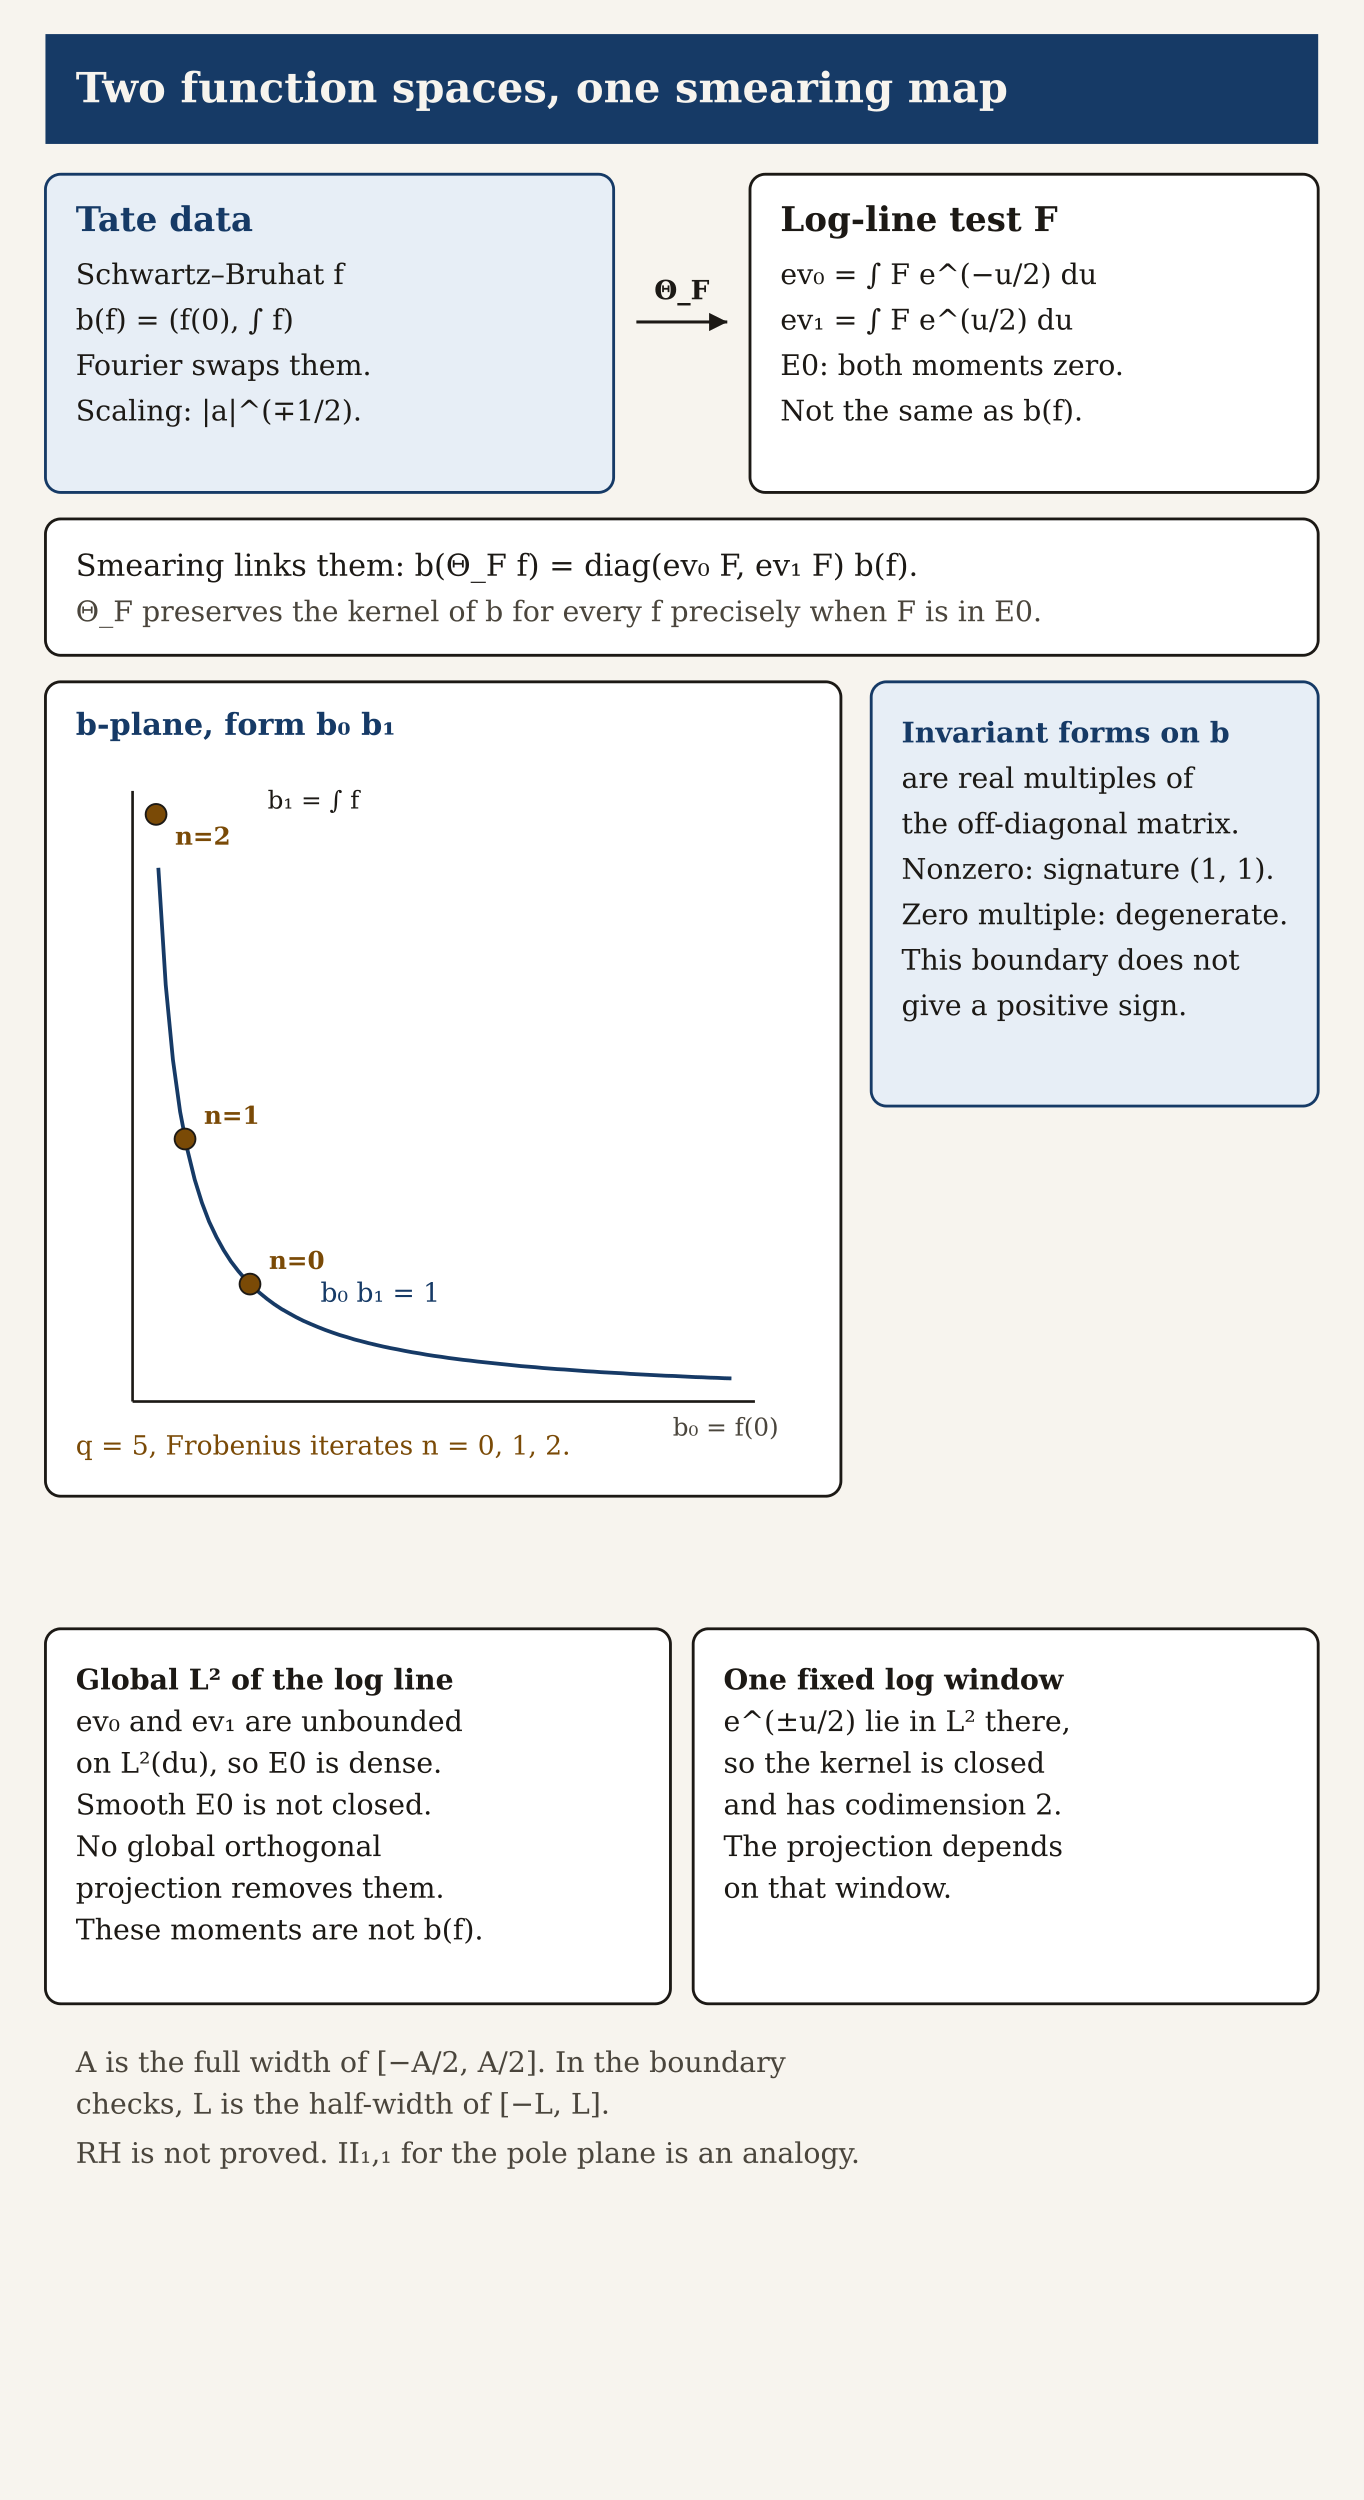
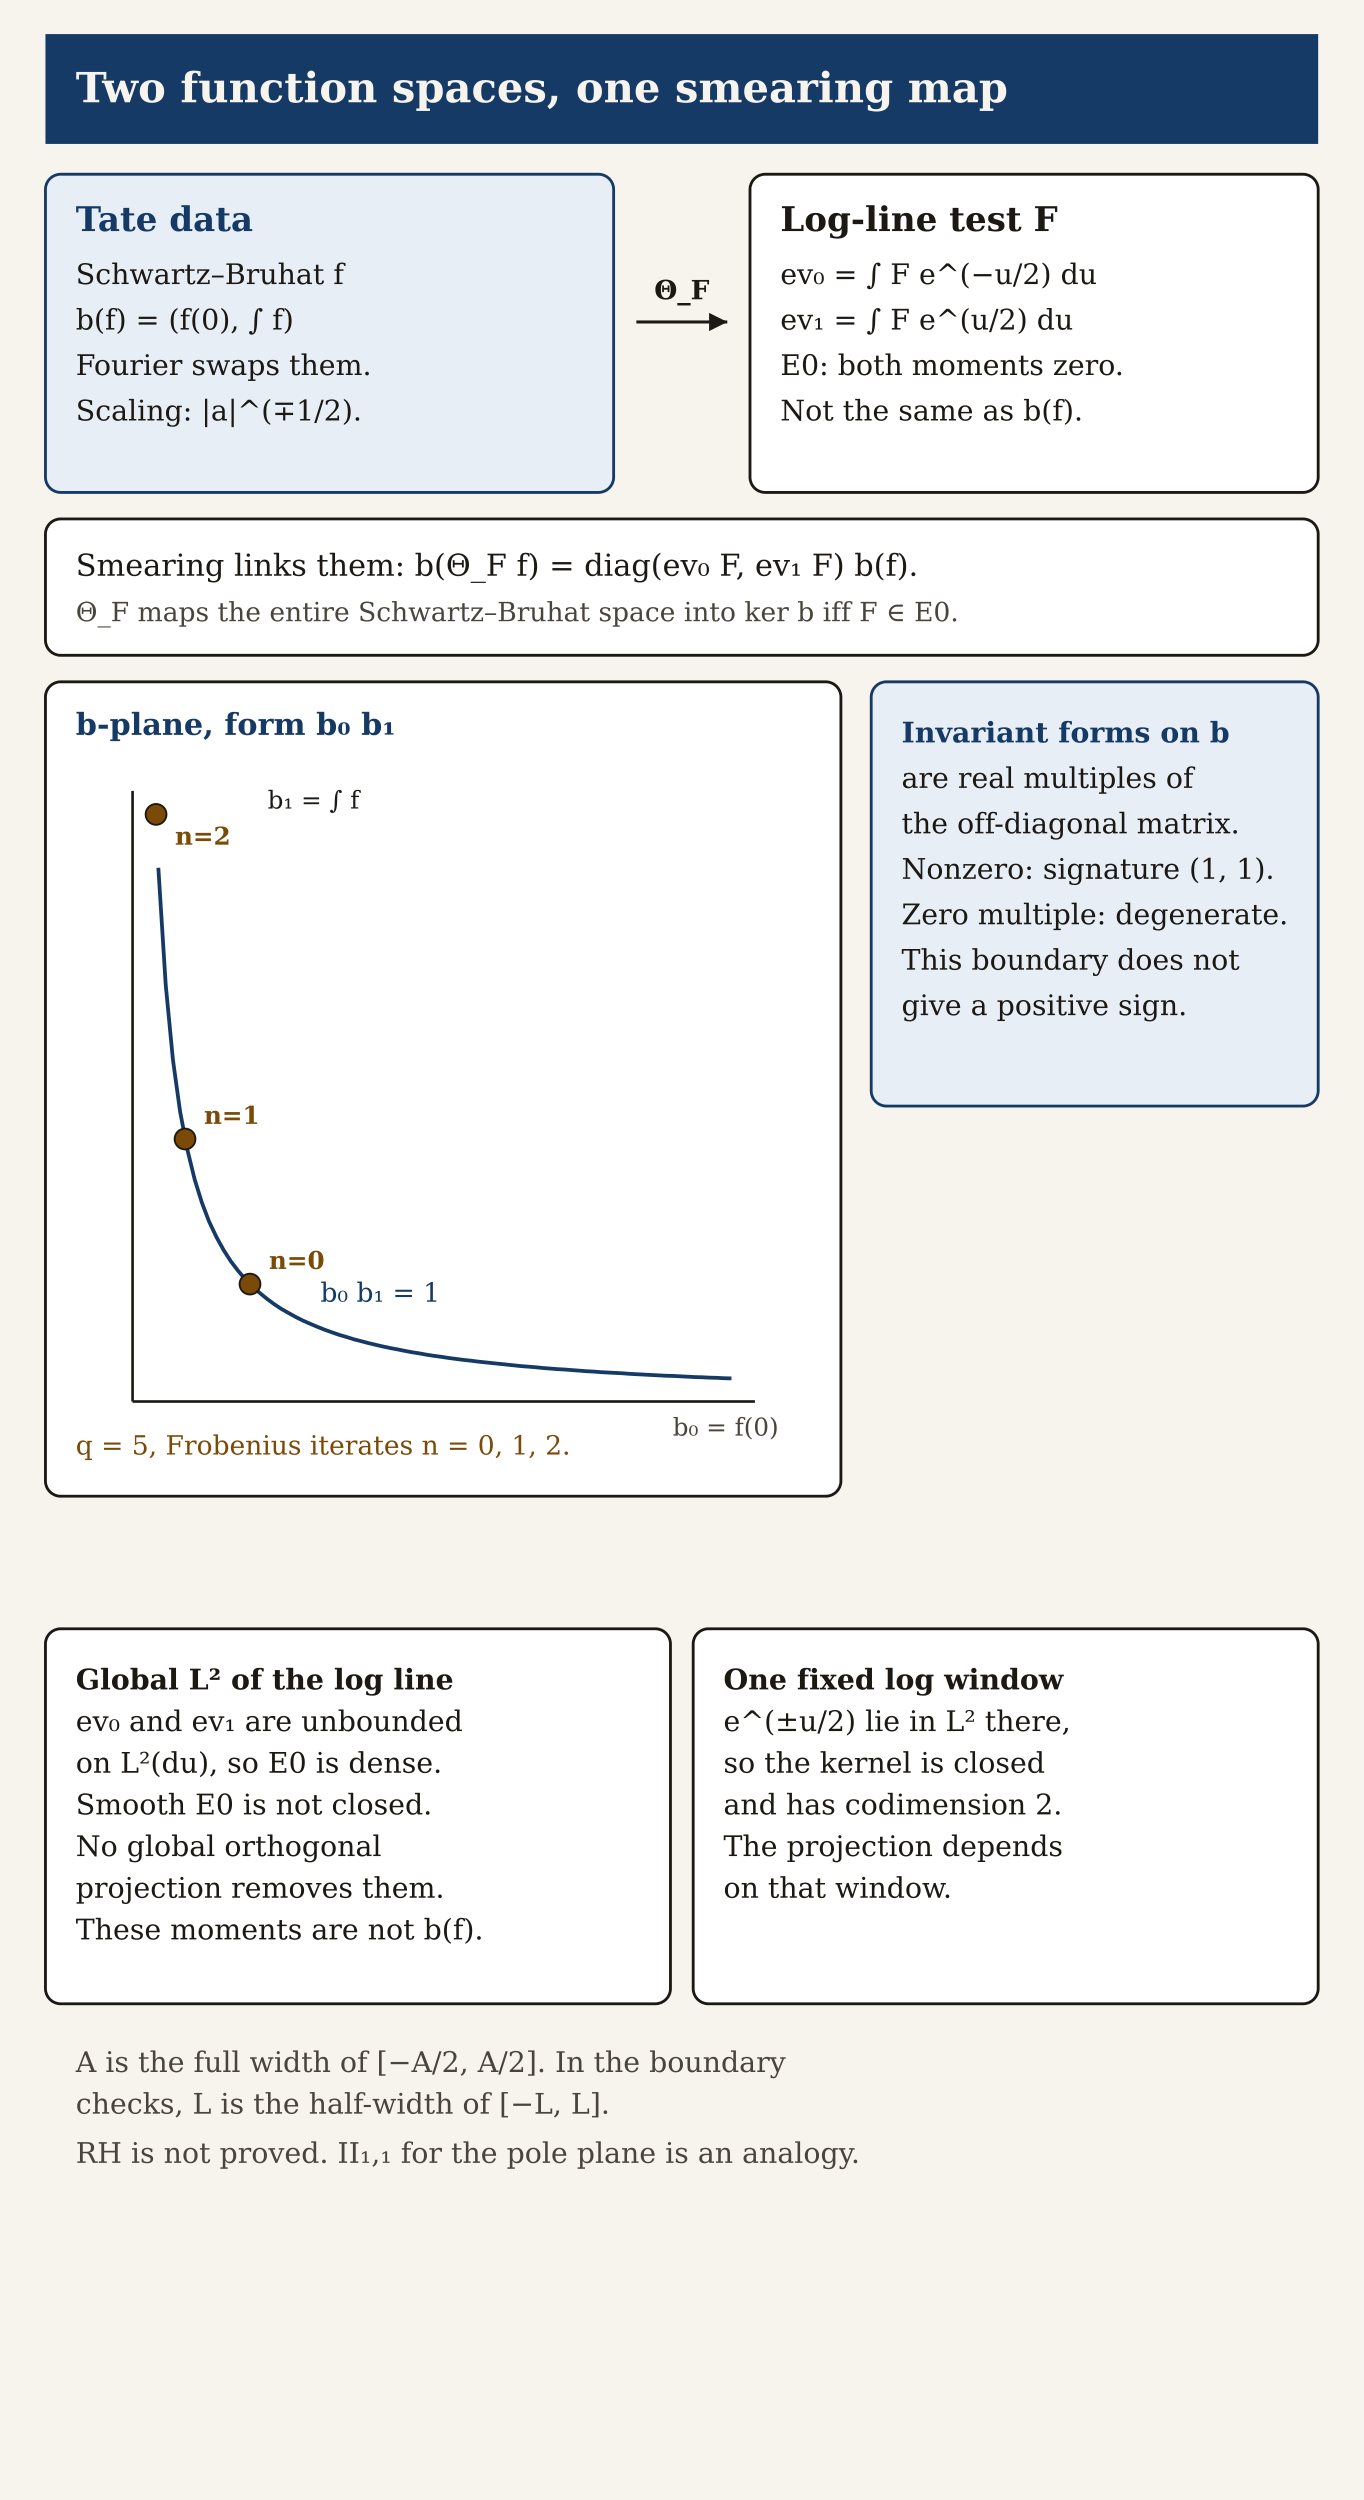
<svg xmlns="http://www.w3.org/2000/svg" width="720" height="1320" viewBox="0 0 720 1320" role="img" aria-labelledby="title desc">
  <rect width="720" height="1320" fill="#f7f4ee" />
  <defs>
    <marker id="arr" markerWidth="8" markerHeight="8" refX="6" refY="3" orient="auto">
      <path d="M0,0 L6,3 L0,6 Z" fill="#1c1915" />
    </marker>
  </defs>
  <rect x="24" y="18" width="672" height="58" fill="#163a66" />
  <text x="40.0" y="54.0" fill="#f7f4ee" font-size="22" font-family="DejaVu Serif, Liberation Serif, serif" font-weight="700" text-anchor="start">Two function spaces, one smearing map</text>
  <rect x="24" y="92" width="300" height="168" rx="8" fill="#e7eef6" stroke="#163a66" stroke-width="1.5" />
  <text x="40.0" y="122.0" fill="#163a66" font-size="18" font-family="DejaVu Serif, Liberation Serif, serif" font-weight="700" text-anchor="start">Tate data</text>
  <text x="40.0" y="150.0" fill="#1c1915" font-size="15" font-family="DejaVu Serif, Liberation Serif, serif" text-anchor="start">Schwartz–Bruhat f</text>
  <text x="40.0" y="174.0" fill="#1c1915" font-size="15" font-family="DejaVu Serif, Liberation Serif, serif" text-anchor="start">b(f) = (f(0), ∫ f)</text>
  <text x="40.0" y="198.0" fill="#1c1915" font-size="15" font-family="DejaVu Serif, Liberation Serif, serif" text-anchor="start">Fourier swaps them.</text>
  <text x="40.0" y="222.0" fill="#1c1915" font-size="15" font-family="DejaVu Serif, Liberation Serif, serif" text-anchor="start">Scaling: |a|^(∓1/2).</text>
  <line x1="336" y1="170" x2="384" y2="170" stroke="#1c1915" stroke-width="1.6" marker-end="url(#arr)" />
  <text x="360.0" y="158.0" fill="#1c1915" font-size="14" font-family="DejaVu Serif, Liberation Serif, serif" font-weight="700" text-anchor="middle">Θ_F</text>
  <rect x="396" y="92" width="300" height="168" rx="8" fill="#fff" stroke="#1c1915" stroke-width="1.5" />
  <text x="412.0" y="122.0" fill="#1c1915" font-size="18" font-family="DejaVu Serif, Liberation Serif, serif" font-weight="700" text-anchor="start">Log-line test F</text>
  <text x="412.0" y="150.0" fill="#1c1915" font-size="15" font-family="DejaVu Serif, Liberation Serif, serif" text-anchor="start">ev₀ = ∫ F e^(−u/2) du</text>
  <text x="412.0" y="174.0" fill="#1c1915" font-size="15" font-family="DejaVu Serif, Liberation Serif, serif" text-anchor="start">ev₁ = ∫ F e^(u/2) du</text>
  <text x="412.0" y="198.0" fill="#1c1915" font-size="15" font-family="DejaVu Serif, Liberation Serif, serif" text-anchor="start">E0: both moments zero.</text>
  <text x="412.0" y="222.0" fill="#1c1915" font-size="15" font-family="DejaVu Serif, Liberation Serif, serif" text-anchor="start">Not the same as b(f).</text>
  <rect x="24" y="274" width="672" height="72" rx="8" fill="#fff" stroke="#1c1915" stroke-width="1.5" />
  <text x="40.0" y="304.0" fill="#1c1915" font-size="16" font-family="DejaVu Serif, Liberation Serif, serif" text-anchor="start">Smearing links them: b(Θ_F f) = diag(ev₀ F, ev₁ F) b(f).</text>
-   <text x="40.0" y="328.0" fill="#4a453c" font-size="15" font-family="DejaVu Serif, Liberation Serif, serif" text-anchor="start">Θ_F preserves the kernel of b for every f precisely when F is in E0.</text>
+   <text x="40.0" y="328.0" fill="#4a453c" font-size="14" font-family="DejaVu Serif, Liberation Serif, serif" text-anchor="start">Θ_F maps the entire Schwartz–Bruhat space into ker b iff F ∈ E0.</text>
  <rect x="24" y="360" width="420" height="430" rx="8" fill="#fff" stroke="#1c1915" stroke-width="1.5" />
  <text x="40.0" y="388.0" fill="#163a66" font-size="16" font-family="DejaVu Serif, Liberation Serif, serif" font-weight="700" text-anchor="start">b-plane, form b₀ b₁</text>
  <line x1="70.0" y1="740.0" x2="398.6" y2="740.0" stroke="#1c1915" stroke-width="1.4" />
  <line x1="70.0" y1="740.0" x2="70.0" y2="417.6" stroke="#1c1915" stroke-width="1.4" />
  <text x="355.2" y="758.0" fill="#4a453c" font-size="13" font-family="DejaVu Serif, Liberation Serif, serif" text-anchor="start">b₀ = f(0)</text>
  <text x="141.3" y="426.9" fill="#1c1915" font-size="13" font-family="DejaVu Serif, Liberation Serif, serif" text-anchor="start">b₁ = ∫ f</text>
  <path d="M 83.6,458.2 L 87.5,520.0 L 91.3,559.5 L 95.1,587.0 L 99.0,607.3 L 102.8,622.8 L 106.6,635.0 L 110.4,645.0 L 114.3,653.2 L 118.1,660.1 L 121.9,666.0 L 125.8,671.1 L 129.6,675.5 L 133.4,679.4 L 137.3,682.8 L 141.1,685.9 L 144.9,688.7 L 148.7,691.2 L 152.6,693.4 L 156.4,695.5 L 160.2,697.4 L 164.1,699.1 L 167.9,700.7 L 171.7,702.2 L 175.6,703.6 L 179.4,704.9 L 183.2,706.0 L 187.0,707.2 L 190.9,708.2 L 194.7,709.2 L 198.5,710.1 L 202.4,711.0 L 206.2,711.8 L 210.0,712.5 L 213.9,713.3 L 217.7,714.0 L 221.5,714.6 L 225.3,715.3 L 229.2,715.9 L 233.0,716.4 L 236.8,717.0 L 240.7,717.5 L 244.5,718.0 L 248.3,718.4 L 252.2,718.9 L 256.0,719.3 L 259.8,719.7 L 263.6,720.1 L 267.5,720.5 L 271.3,720.9 L 275.1,721.3 L 279.0,721.6 L 282.8,721.9 L 286.6,722.3 L 290.5,722.6 L 294.3,722.9 L 298.1,723.1 L 301.9,723.4 L 305.8,723.7 L 309.6,724.0 L 313.4,724.2 L 317.3,724.5 L 321.1,724.7 L 324.9,724.9 L 328.8,725.1 L 332.6,725.4 L 336.4,725.6 L 340.2,725.8 L 344.1,726.0 L 347.9,726.2 L 351.7,726.4 L 355.6,726.5 L 359.4,726.7 L 363.2,726.9 L 367.1,727.1 L 370.9,727.2 L 374.7,727.4 L 378.5,727.5 L 382.4,727.7 L 386.2,727.8" fill="none" stroke="#163a66" stroke-width="2" />
  <text x="169.2" y="687.3" fill="#163a66" font-size="14" font-family="DejaVu Serif, Liberation Serif, serif" text-anchor="start">b₀ b₁ = 1</text>
  <circle cx="132.0" cy="678.0" r="5.5" fill="#7a4a06" stroke="#1c1915" />
  <text x="142.0" y="670.0" fill="#7a4a06" font-size="13" font-family="DejaVu Serif, Liberation Serif, serif" font-weight="700" text-anchor="start">n=0</text>
  <circle cx="97.7" cy="601.4" r="5.5" fill="#7a4a06" stroke="#1c1915" />
  <text x="107.7" y="593.4" fill="#7a4a06" font-size="13" font-family="DejaVu Serif, Liberation Serif, serif" font-weight="700" text-anchor="start">n=1</text>
  <circle cx="82.4" cy="430.0" r="5.5" fill="#7a4a06" stroke="#1c1915" />
  <text x="92.4" y="446.0" fill="#7a4a06" font-size="13" font-family="DejaVu Serif, Liberation Serif, serif" font-weight="700" text-anchor="start">n=2</text>
  <text x="40.0" y="768.0" fill="#7a4a06" font-size="14" font-family="DejaVu Serif, Liberation Serif, serif" text-anchor="start">q = 5, Frobenius iterates n = 0, 1, 2.</text>
  <rect x="460" y="360" width="236" height="224" rx="8" fill="#e7eef6" stroke="#163a66" stroke-width="1.5" />
  <text x="476.0" y="392.0" fill="#163a66" font-size="15" font-family="DejaVu Serif, Liberation Serif, serif" font-weight="700" text-anchor="start">Invariant forms on b</text>
  <text x="476.0" y="416.0" fill="#1c1915" font-size="15" font-family="DejaVu Serif, Liberation Serif, serif" text-anchor="start">are real multiples of</text>
  <text x="476.0" y="440.0" fill="#1c1915" font-size="15" font-family="DejaVu Serif, Liberation Serif, serif" text-anchor="start">the off-diagonal matrix.</text>
  <text x="476.0" y="464.0" fill="#1c1915" font-size="15" font-family="DejaVu Serif, Liberation Serif, serif" text-anchor="start">Nonzero: signature (1, 1).</text>
  <text x="476.0" y="488.0" fill="#1c1915" font-size="15" font-family="DejaVu Serif, Liberation Serif, serif" text-anchor="start">Zero multiple: degenerate.</text>
  <text x="476.0" y="512.0" fill="#1c1915" font-size="15" font-family="DejaVu Serif, Liberation Serif, serif" text-anchor="start">This boundary does not</text>
  <text x="476.0" y="536.0" fill="#1c1915" font-size="15" font-family="DejaVu Serif, Liberation Serif, serif" text-anchor="start">give a positive sign.</text>
  <rect x="24" y="860" width="330" height="198" rx="8" fill="#fff" stroke="#1c1915" stroke-width="1.5" />
  <rect x="366" y="860" width="330" height="198" rx="8" fill="#fff" stroke="#1c1915" stroke-width="1.5" />
  <text x="40.0" y="892.0" fill="#1c1915" font-size="15" font-family="DejaVu Serif, Liberation Serif, serif" font-weight="700" text-anchor="start">Global L² of the log line</text>
  <text x="40.0" y="914.0" fill="#1c1915" font-size="15" font-family="DejaVu Serif, Liberation Serif, serif" text-anchor="start">ev₀ and ev₁ are unbounded</text>
  <text x="40.0" y="936.0" fill="#1c1915" font-size="15" font-family="DejaVu Serif, Liberation Serif, serif" text-anchor="start">on L²(du), so E0 is dense.</text>
  <text x="40.0" y="958.0" fill="#1c1915" font-size="15" font-family="DejaVu Serif, Liberation Serif, serif" text-anchor="start">Smooth E0 is not closed.</text>
  <text x="40.0" y="980.0" fill="#1c1915" font-size="15" font-family="DejaVu Serif, Liberation Serif, serif" text-anchor="start">No global orthogonal</text>
  <text x="40.0" y="1002.0" fill="#1c1915" font-size="15" font-family="DejaVu Serif, Liberation Serif, serif" text-anchor="start">projection removes them.</text>
  <text x="40.0" y="1024.0" fill="#1c1915" font-size="15" font-family="DejaVu Serif, Liberation Serif, serif" text-anchor="start">These moments are not b(f).</text>
  <text x="382.0" y="892.0" fill="#1c1915" font-size="15" font-family="DejaVu Serif, Liberation Serif, serif" font-weight="700" text-anchor="start">One fixed log window</text>
  <text x="382.0" y="914.0" fill="#1c1915" font-size="15" font-family="DejaVu Serif, Liberation Serif, serif" text-anchor="start">e^(±u/2) lie in L² there,</text>
  <text x="382.0" y="936.0" fill="#1c1915" font-size="15" font-family="DejaVu Serif, Liberation Serif, serif" text-anchor="start">so the kernel is closed</text>
  <text x="382.0" y="958.0" fill="#1c1915" font-size="15" font-family="DejaVu Serif, Liberation Serif, serif" text-anchor="start">and has codimension 2.</text>
  <text x="382.0" y="980.0" fill="#1c1915" font-size="15" font-family="DejaVu Serif, Liberation Serif, serif" text-anchor="start">The projection depends</text>
  <text x="382.0" y="1002.0" fill="#1c1915" font-size="15" font-family="DejaVu Serif, Liberation Serif, serif" text-anchor="start">on that window.</text>
  <text x="40.0" y="1094.0" fill="#4a453c" font-size="15" font-family="DejaVu Serif, Liberation Serif, serif" text-anchor="start">A is the full width of [−A/2, A/2]. In the boundary</text>
  <text x="40.0" y="1116.0" fill="#4a453c" font-size="15" font-family="DejaVu Serif, Liberation Serif, serif" text-anchor="start">checks, L is the half-width of [−L, L].</text>
  <text x="40.0" y="1142.0" fill="#4a453c" font-size="15" font-family="DejaVu Serif, Liberation Serif, serif" text-anchor="start">RH is not proved. II₁,₁ for the pole plane is an analogy.</text>
</svg>
